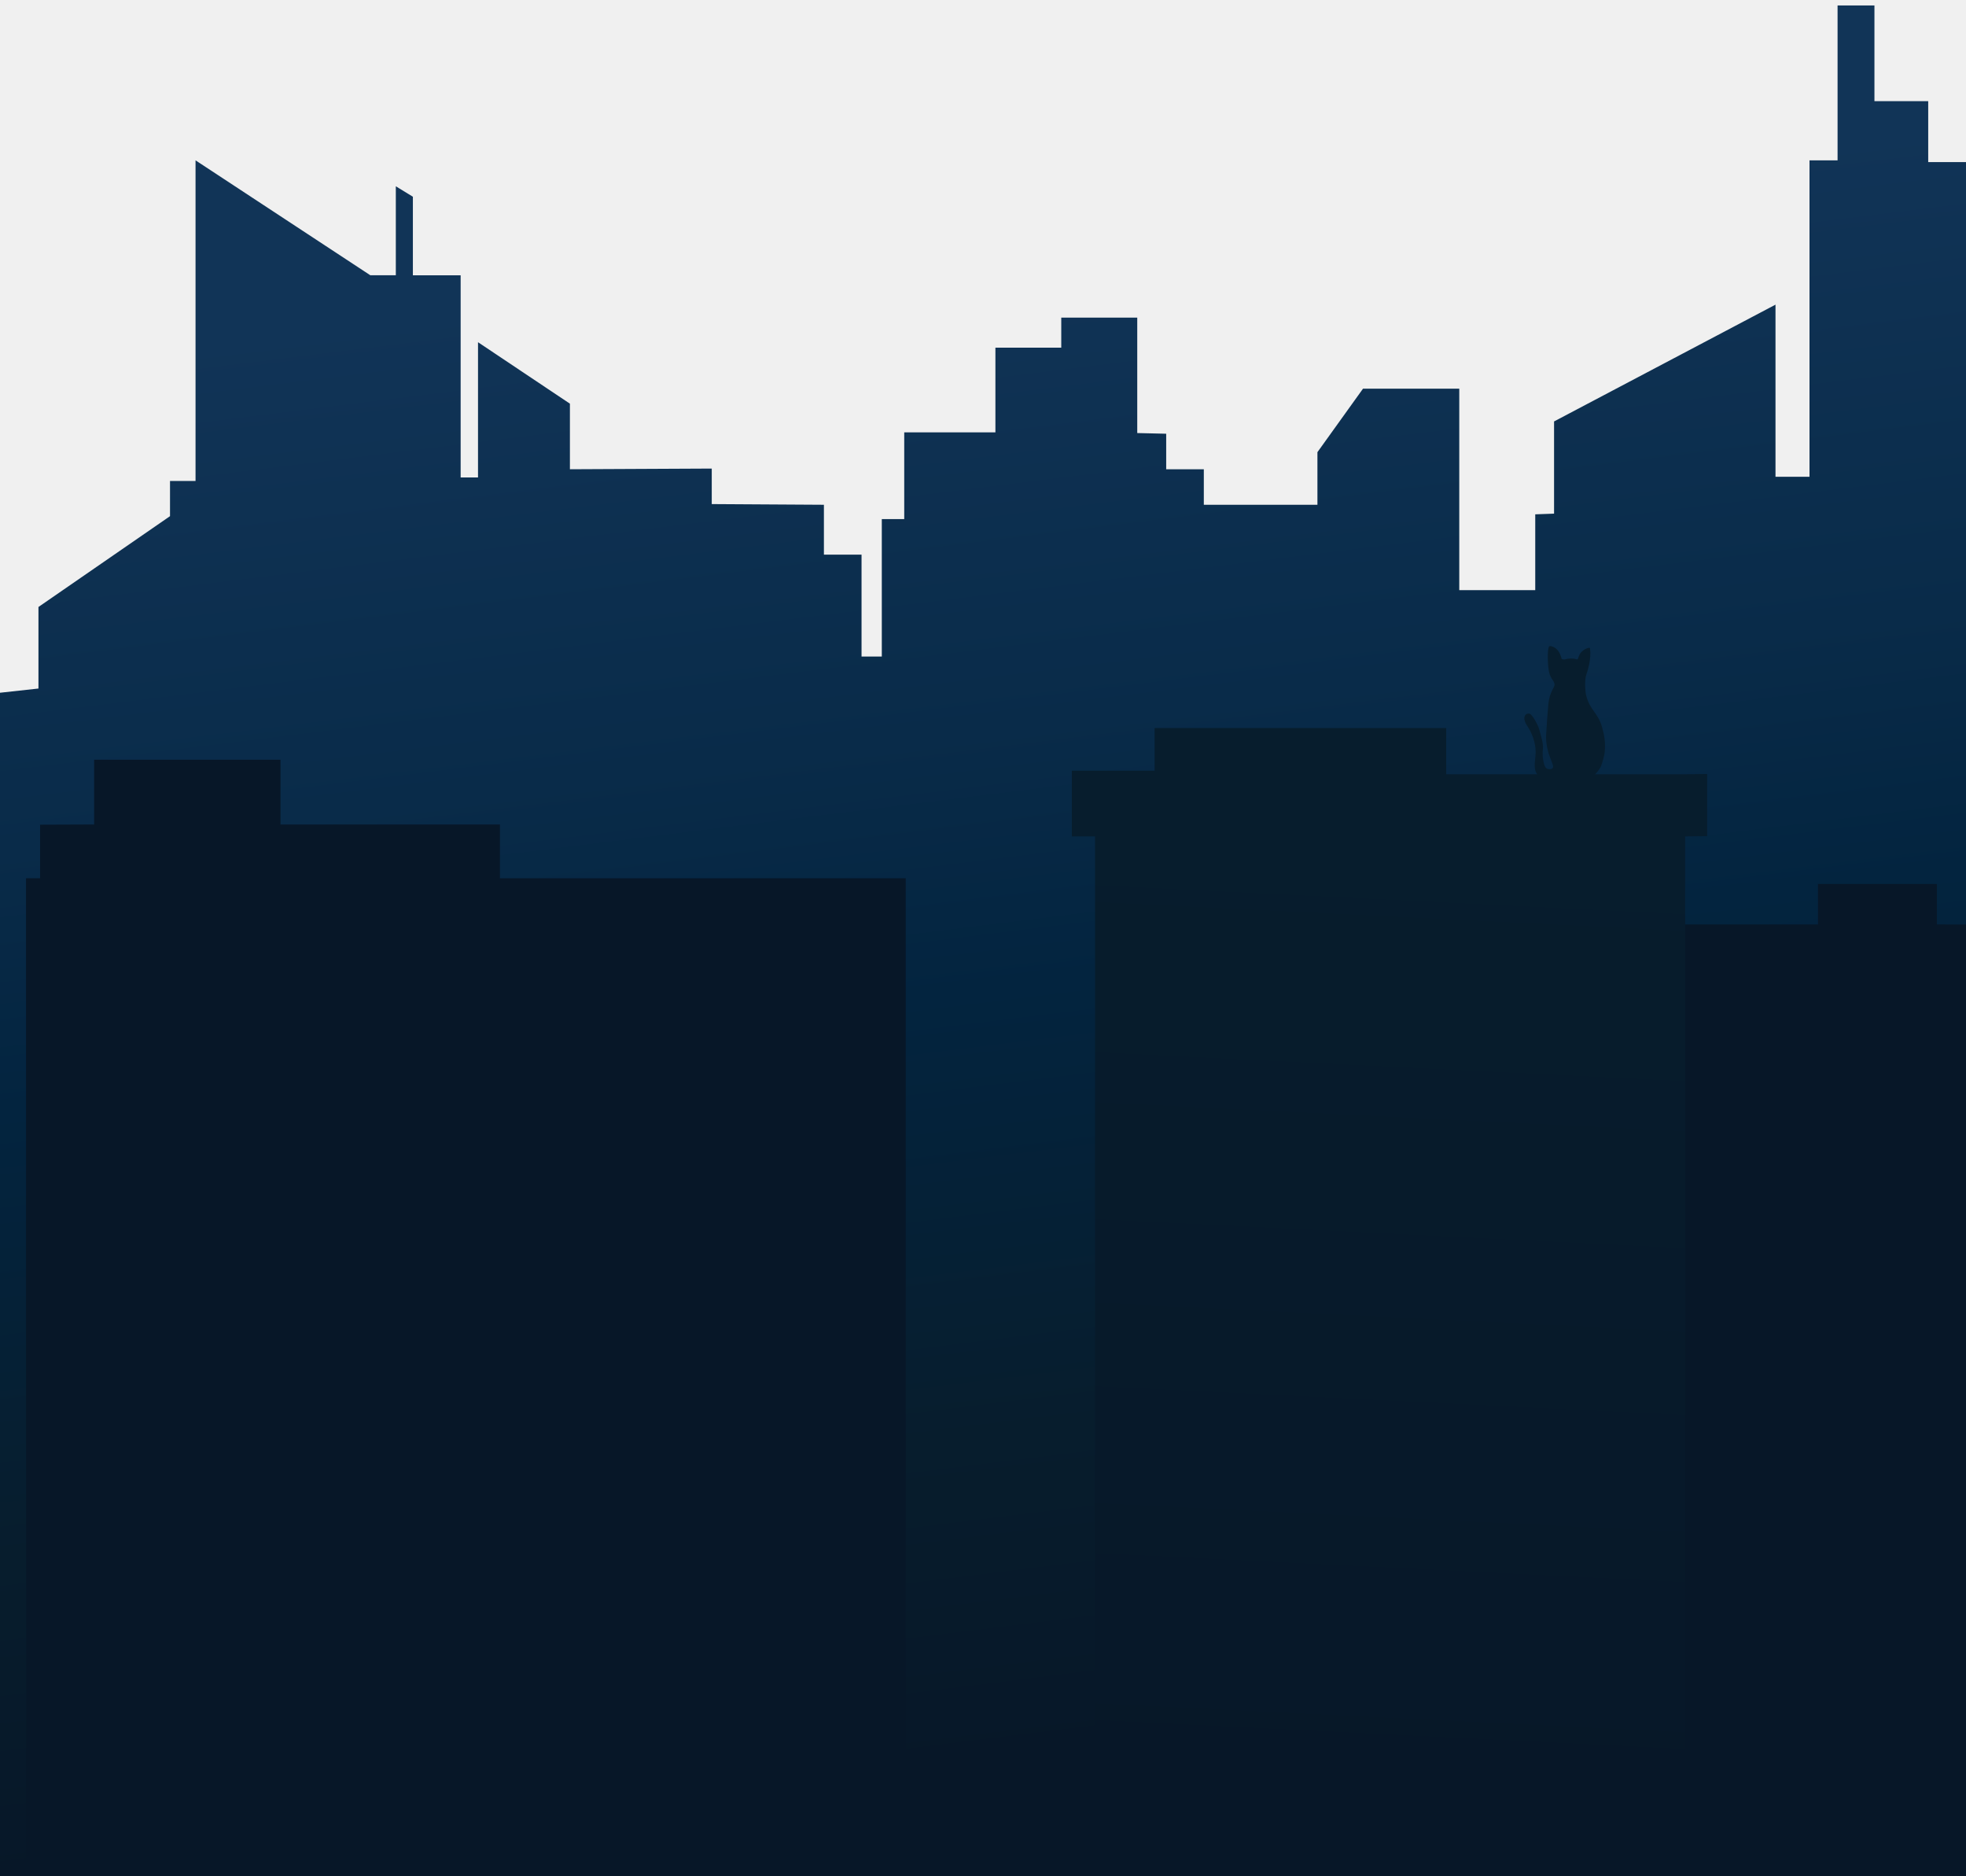
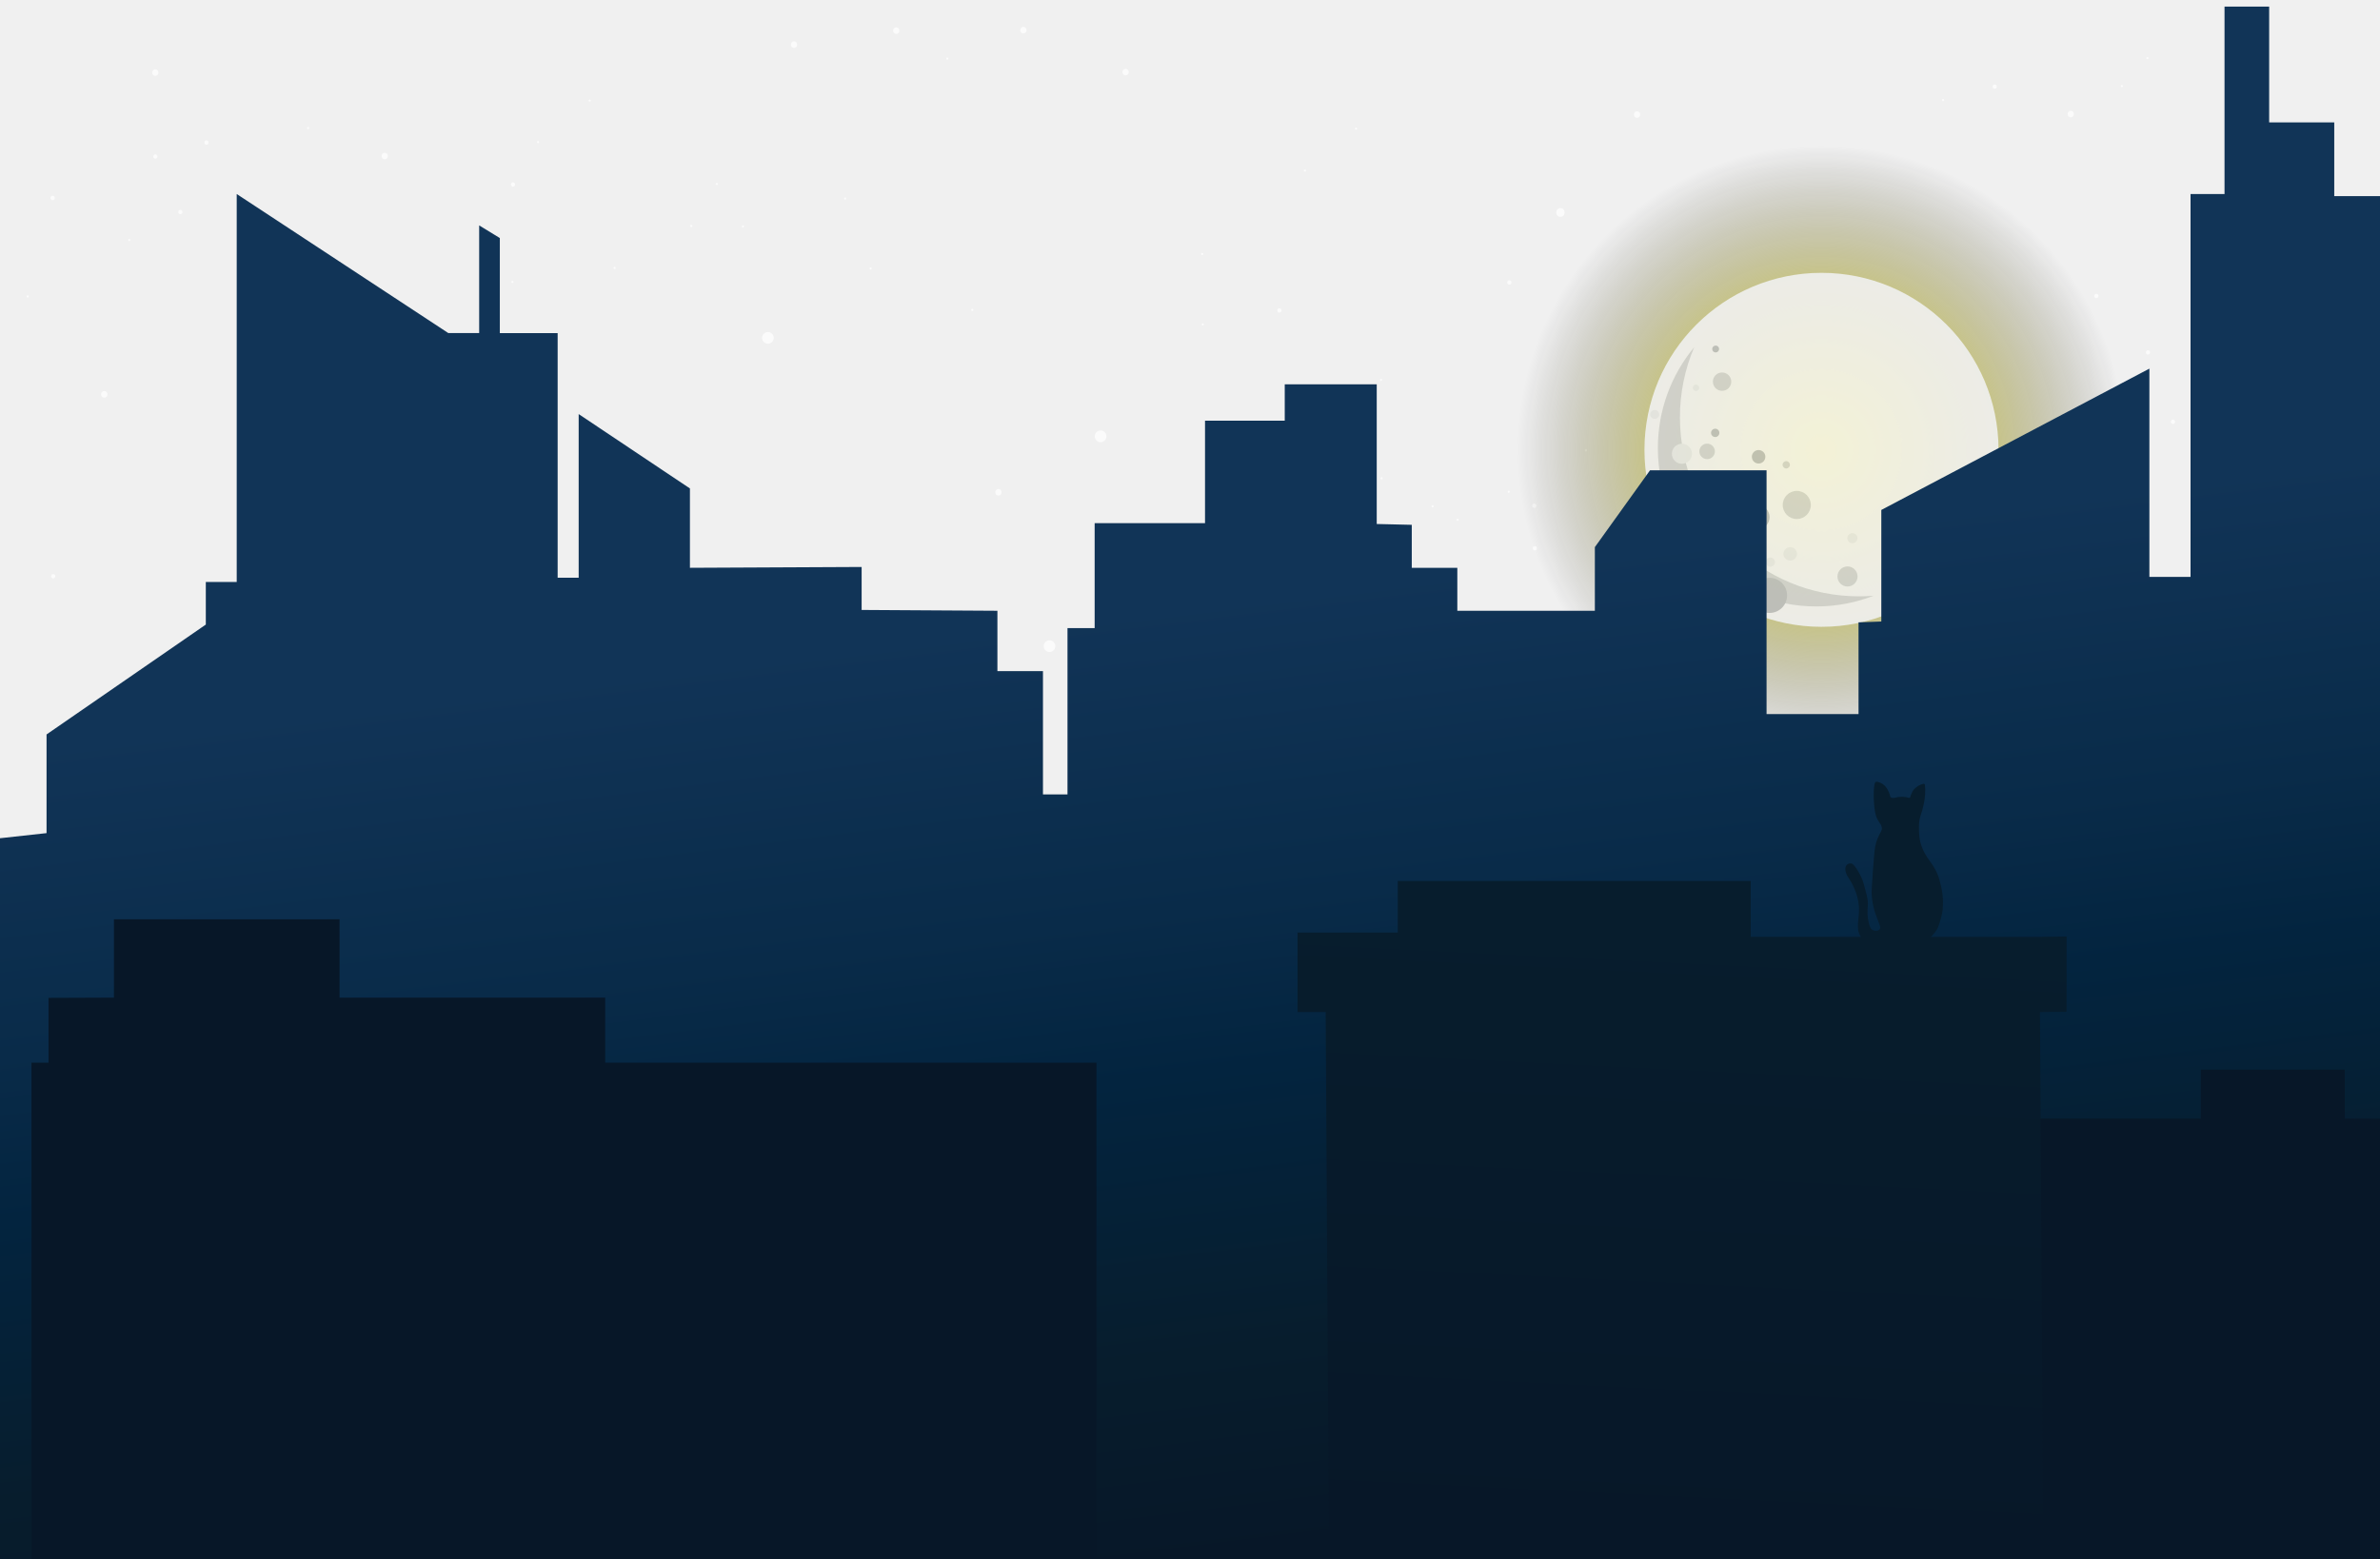
- <svg xmlns="http://www.w3.org/2000/svg" version="1.1" id="Layer_1" x="0px" y="0px" viewBox="0 0 1366 1303" style="enable-background:new 0 0 1366 1303;" xml:space="preserve">
+ <svg xmlns="http://www.w3.org/2000/svg" version="1.1" id="Layer_1" x="0px" y="0px" viewBox="0 0 1366 895" style="enable-background:new 0 0 1366 895;" xml:space="preserve">
  <style type="text/css">
- 	.st0{fill:url(#SVGID_1_);}
- 	.st1{fill:#071728;}
- 	.st2{fill:url(#SVGID_2_);}
- 	.st3{fill:#071D2D;}
+ 	.st0{display:none;}
+ 	.st1{display:inline;fill:#09002E;}
+ 	.st2{display:inline;}
+ 	.st3{opacity:0.7;}
+ 	.st4{fill:#FFFFFF;}
+ 	.st5{opacity:0.7;fill:#FFFFFF;}
+ 	.st6{fill:url(#SVGID_1_);}
+ 	.st7{opacity:0.88;}
+ 	.st8{fill:#F1F1F2;}
+ 	.st9{fill:#D0D2D3;}
+ 	.st10{fill:#BBBDBF;}
+ 	.st11{fill:#E6E7E8;}
+ 	.st12{fill:url(#SVGID_2_);}
+ 	.st13{fill:#071728;}
+ 	.st14{fill:url(#SVGID_3_);}
+ 	.st15{fill:#071D2D;}
</style>
-   <linearGradient id="SVGID_1_" gradientUnits="userSpaceOnUse" x1="618.226" y1="177.921" x2="747.504" y2="1219.217">
+   <g class="st0">
+     <rect x="0.5" y="-0.5" class="st1" width="1365" height="767" />
+     <path class="st2" d="M1365,0v766H1V0H1365 M1366-1H0v768h1366V-1L1366-1z" />
+   </g>
+   <g>
+     <g class="st3">
+       <g>
+         <path class="st4" d="M1144.859,50.962c1.609,0,1.611-2.5,0-2.5C1143.251,48.462,1143.248,50.962,1144.859,50.962L1144.859,50.962     z" />
+       </g>
+     </g>
+     <g class="st3">
+       <g>
+         <path class="st4" d="M235.478,211.29c1.609,0,1.611-2.5,0-2.5C233.87,208.79,233.867,211.29,235.478,211.29L235.478,211.29z" />
+       </g>
+     </g>
+     <g class="st3">
+       <g>
+         <path class="st4" d="M470.398,412.359c1.609,0,1.611-2.5,0-2.5C468.789,409.859,468.787,412.359,470.398,412.359L470.398,412.359     z" />
+       </g>
+     </g>
+     <g class="st3">
+       <g>
+         <path class="st4" d="M118.505,83.086c1.609,0,1.611-2.5,0-2.5C116.896,80.586,116.894,83.086,118.505,83.086L118.505,83.086z" />
+       </g>
+     </g>
+     <g class="st3">
+       <g>
+         <path class="st4" d="M89.141,43.556c2.413,0,2.417-3.75,0-3.75C86.728,39.806,86.724,43.556,89.141,43.556L89.141,43.556z" />
+       </g>
+     </g>
+     <g class="st3">
+       <g>
+         <path class="st4" d="M162.492,138.678c0.804,0,0.806-1.25,0-1.25C161.687,137.428,161.686,138.678,162.492,138.678     L162.492,138.678z" />
+       </g>
+     </g>
+     <g class="st3">
+       <g>
+         <path class="st4" d="M338.438,58.368c0.804,0,0.806-1.25,0-1.25C337.634,57.118,337.633,58.368,338.438,58.368L338.438,58.368z" />
+       </g>
+     </g>
+     <g class="st3">
+       <g>
+         <path class="st4" d="M499.722,154.74c0.804,0,0.806-1.25,0-1.25C498.918,153.49,498.917,154.74,499.722,154.74L499.722,154.74z" />
+       </g>
+     </g>
+     <g class="st3">
+       <g>
+         <path class="st4" d="M704.993,267.175c0.804,0,0.806-1.25,0-1.25C704.189,265.925,704.188,267.175,704.993,267.175     L704.993,267.175z" />
+       </g>
+     </g>
+     <g class="st3">
+       <g>
+         <path class="st4" d="M690.331,186.865c0.804,0,0.806-1.25,0-1.25C689.527,185.615,689.525,186.865,690.331,186.865     L690.331,186.865z" />
+       </g>
+     </g>
+     <g class="st3">
+       <g>
+         <path class="st4" d="M748.98,98.523c0.804,0,0.806-1.25,0-1.25C748.176,97.273,748.174,98.523,748.98,98.523L748.98,98.523z" />
+       </g>
+     </g>
+     <g class="st3">
+       <g>
+         <path class="st4" d="M411.425,106.261c0.804,0,0.806-1.25,0-1.25C410.62,105.011,410.619,106.261,411.425,106.261     L411.425,106.261z" />
+       </g>
+     </g>
+     <g class="st3">
+       <g>
+         <path class="st4" d="M103.518,122.948c1.609,0,1.611-2.5,0-2.5C101.91,120.448,101.907,122.948,103.518,122.948L103.518,122.948z     " />
+       </g>
+     </g>
+     <g class="st3">
+       <g>
+         <path class="st4" d="M264.803,259.476c1.609,0,1.611-2.5,0-2.5C263.194,256.976,263.191,259.476,264.803,259.476L264.803,259.476     z" />
+       </g>
+     </g>
+     <g class="st3">
+       <g>
+         <path class="st4" d="M1203.184,171.135c1.609,0,1.611-2.5,0-2.5C1201.575,168.635,1201.573,171.135,1203.184,171.135     L1203.184,171.135z" />
+       </g>
+     </g>
+     <g class="st3">
+       <g>
+         <path class="st4" d="M1291.157,227.352c1.609,0,1.611-2.5,0-2.5C1289.548,224.852,1289.546,227.352,1291.157,227.352     L1291.157,227.352z" />
+       </g>
+     </g>
+     <g class="st3">
+       <g>
+         <path class="st4" d="M353.1,356.141c1.609,0,1.611-2.5,0-2.5C351.492,353.641,351.489,356.141,353.1,356.141L353.1,356.141z" />
+       </g>
+     </g>
+     <g class="st3">
+       <g>
+         <path class="st4" d="M294.452,107.179c1.609,0,1.611-2.5,0-2.5C292.843,104.679,292.84,107.179,294.452,107.179L294.452,107.179z     " />
+       </g>
+     </g>
+     <g class="st3">
+       <g>
+         <path class="st4" d="M778.304,74.43c0.804,0,0.806-1.25,0-1.25C777.5,73.18,777.499,74.43,778.304,74.43L778.304,74.43z" />
+       </g>
+     </g>
+     <g class="st3">
+       <g>
+         <path class="st4" d="M1276.495,186.572c0.804,0,0.806-1.25,0-1.25C1275.691,185.322,1275.689,186.572,1276.495,186.572     L1276.495,186.572z" />
+       </g>
+     </g>
+     <circle class="st5" cx="631.682" cy="250.488" r="3.361" />
+     <g class="st3">
+       <g>
+         <path class="st4" d="M895.602,124.491c3.217,0,3.223-5,0-5C892.385,119.491,892.379,124.491,895.602,124.491L895.602,124.491z" />
+       </g>
+     </g>
+     <g class="st3">
+       <g>
+         <path class="st4" d="M1027.562,299.924c1.609,0,1.611-2.5,0-2.5C1025.953,297.424,1025.951,299.924,1027.562,299.924     L1027.562,299.924z" />
+       </g>
+     </g>
+     <g class="st3">
+       <g>
+         <path class="st4" d="M250.465,307.955c1.609,0,1.611-2.5,0-2.5C248.856,305.455,248.854,307.955,250.465,307.955L250.465,307.955     z" />
+       </g>
+     </g>
+     <g class="st3">
+       <g>
+         <path class="st4" d="M704.669,267.507c1.609,0,1.611-2.5,0-2.5C703.06,265.007,703.058,267.507,704.669,267.507L704.669,267.507z     " />
+       </g>
+     </g>
+     <g class="st3">
+       <g>
+         <path class="st4" d="M587.371,19.17c2.413,0,2.417-3.75,0-3.75C584.958,15.42,584.954,19.17,587.371,19.17L587.371,19.17z" />
+       </g>
+     </g>
+     <g class="st3">
+       <g>
+         <path class="st4" d="M15.87,170.802c0.804,0,0.806-1.25,0-1.25C15.065,169.552,15.064,170.802,15.87,170.802L15.87,170.802z" />
+       </g>
+     </g>
+     <g class="st3">
+       <g>
+         <path class="st4" d="M587.696,435.827c0.804,0,0.806-1.25,0-1.25C586.891,434.577,586.89,435.827,587.696,435.827     L587.696,435.827z" />
+       </g>
+     </g>
+     <g class="st3">
+       <g>
+         <path class="st4" d="M558.047,178.541c0.804,0,0.806-1.25,0-1.25C557.243,177.291,557.241,178.541,558.047,178.541     L558.047,178.541z" />
+       </g>
+     </g>
+     <g class="st3">
+       <g>
+         <path class="st4" d="M880.615,291.6c1.609,0,1.611-2.5,0-2.5C879.007,289.1,879.004,291.6,880.615,291.6L880.615,291.6z" />
+       </g>
+     </g>
+     <g class="st3">
+       <g>
+         <path class="st4" d="M338.114,307.662c1.609,0,1.611-2.5,0-2.5C336.505,305.162,336.502,307.662,338.114,307.662L338.114,307.662     z" />
+       </g>
+     </g>
+     <g class="st3">
+       <g>
+         <path class="st4" d="M514.385,19.463c2.413,0,2.417-3.75,0-3.75C511.972,15.713,511.968,19.463,514.385,19.463L514.385,19.463z" />
+       </g>
+     </g>
+     <g class="st3">
+       <g>
+         <path class="st4" d="M59.856,228.27c2.413,0,2.417-3.75,0-3.75C57.443,224.52,57.439,228.27,59.856,228.27L59.856,228.27z" />
+       </g>
+     </g>
+     <g class="st3">
+       <g>
+         <path class="st4" d="M822.291,291.268c0.804,0,0.806-1.25,0-1.25C821.487,290.018,821.485,291.268,822.291,291.268     L822.291,291.268z" />
+       </g>
+     </g>
+     <g class="st3">
+       <g>
+         <path class="st4" d="M74.194,138.385c0.804,0,0.806-1.25,0-1.25C73.39,137.135,73.388,138.385,74.194,138.385L74.194,138.385z" />
+       </g>
+     </g>
+     <g class="st3">
+       <g>
+         <path class="st4" d="M1144.535,274.913c0.804,0,0.806-1.25,0-1.25C1143.731,273.663,1143.729,274.913,1144.535,274.913     L1144.535,274.913z" />
+       </g>
+     </g>
+     <g class="st3">
+       <g>
+         <path class="st4" d="M1320.481,250.82c0.804,0,0.806-1.25,0-1.25C1319.677,249.57,1319.676,250.82,1320.481,250.82     L1320.481,250.82z" />
+       </g>
+     </g>
+     <g class="st3">
+       <g>
+         <path class="st4" d="M543.709,34.275c0.804,0,0.806-1.25,0-1.25C542.905,33.025,542.903,34.275,543.709,34.275L543.709,34.275z" />
+       </g>
+     </g>
+     <g class="st3">
+       <g>
+         <path class="st4" d="M690.007,146.417c0.804,0,0.806-1.25,0-1.25C689.202,145.167,689.201,146.417,690.007,146.417     L690.007,146.417z" />
+       </g>
+     </g>
+     <g class="st3">
+       <g>
+         <path class="st4" d="M792.642,218.696c0.804,0,0.806-1.25,0-1.25C791.838,217.446,791.836,218.696,792.642,218.696     L792.642,218.696z" />
+       </g>
+     </g>
+     <g class="st3">
+       <g>
+         <path class="st4" d="M177.154,340.079c1.609,0,1.611-2.5,0-2.5C175.545,337.579,175.543,340.079,177.154,340.079L177.154,340.079     z" />
+       </g>
+     </g>
+     <g class="st3">
+       <g>
+         <path class="st4" d="M455.736,27.494c2.413,0,2.417-3.75,0-3.75C453.323,23.744,453.319,27.494,455.736,27.494L455.736,27.494z" />
+       </g>
+     </g>
+     <g class="st3">
+       <g>
+         <path class="st4" d="M573.033,284.487c2.413,0,2.417-3.75,0-3.75C570.621,280.737,570.617,284.487,573.033,284.487     L573.033,284.487z" />
+       </g>
+     </g>
+     <g class="st3">
+       <g>
+         <path class="st4" d="M939.589,67.649c2.413,0,2.417-3.75,0-3.75C937.176,63.899,937.172,67.649,939.589,67.649L939.589,67.649z" />
+       </g>
+     </g>
+     <g class="st3">
+       <g>
+         <path class="st4" d="M866.278,163.396c1.609,0,1.611-2.5,0-2.5C864.669,160.896,864.666,163.396,866.278,163.396L866.278,163.396     z" />
+       </g>
+     </g>
+     <g class="st3">
+       <g>
+         <path class="st4" d="M880.94,315.986c1.609,0,1.611-2.5,0-2.5C879.331,313.486,879.328,315.986,880.94,315.986L880.94,315.986z" />
+       </g>
+     </g>
+     <g class="st3">
+       <g>
+         <path class="st4" d="M485.06,114.585c0.804,0,0.806-1.25,0-1.25C484.256,113.335,484.255,114.585,485.06,114.585L485.06,114.585z     " />
+       </g>
+     </g>
+     <g class="st3">
+       <g>
+         <path class="st4" d="M308.789,82.168c0.804,0,0.806-1.25,0-1.25C307.985,80.918,307.984,82.168,308.789,82.168L308.789,82.168z" />
+       </g>
+     </g>
+     <g class="st3">
+       <g>
+         <path class="st4" d="M983.575,404.328c1.609,0,1.611-2.5,0-2.5C981.967,401.828,981.964,404.328,983.575,404.328L983.575,404.328     z" />
+       </g>
+     </g>
+     <g class="st3">
+       <g>
+         <path class="st4" d="M1335.144,203.259c1.609,0,1.611-2.5,0-2.5C1333.535,200.759,1333.532,203.259,1335.144,203.259     L1335.144,203.259z" />
+       </g>
+     </g>
+     <g class="st3">
+       <g>
+         <path class="st4" d="M1335.468,243.707c1.609,0,1.611-2.5,0-2.5C1333.859,241.207,1333.857,243.707,1335.468,243.707     L1335.468,243.707z" />
+       </g>
+     </g>
+     <g class="st3">
+       <g>
+         <path class="st4" d="M1130.197,451.889c0.804,0,0.806-1.25,0-1.25C1129.393,450.639,1129.392,451.889,1130.197,451.889     L1130.197,451.889z" />
+       </g>
+     </g>
+     <g class="st3">
+       <g>
+         <path class="st4" d="M734.318,179.458c1.609,0,1.611-2.5,0-2.5C732.709,176.958,732.706,179.458,734.318,179.458L734.318,179.458     z" />
+       </g>
+     </g>
+     <g class="st3">
+       <g>
+         <path class="st4" d="M30.207,114.917c1.609,0,1.611-2.5,0-2.5C28.599,112.417,28.596,114.917,30.207,114.917L30.207,114.917z" />
+       </g>
+     </g>
+     <g class="st3">
+       <g>
+         <path class="st4" d="M646.344,445.108c2.413,0,2.417-3.75,0-3.75C643.932,441.358,643.928,445.108,646.344,445.108     L646.344,445.108z" />
+       </g>
+     </g>
+     <g class="st3">
+       <g>
+         <path class="st4" d="M1042.224,218.989c0.804,0,0.806-1.25,0-1.25C1041.42,217.739,1041.418,218.989,1042.224,218.989     L1042.224,218.989z" />
+       </g>
+     </g>
+     <g class="st3">
+       <g>
+         <path class="st4" d="M1056.886,324.017c1.609,0,1.611-2.5,0-2.5C1055.278,321.517,1055.275,324.017,1056.886,324.017     L1056.886,324.017z" />
+       </g>
+     </g>
+     <g class="st3">
+       <g>
+         <path class="st4" d="M396.763,130.354c0.804,0,0.806-1.25,0-1.25C395.958,129.104,395.957,130.354,396.763,130.354     L396.763,130.354z" />
+       </g>
+     </g>
+     <g class="st3">
+       <g>
+         <path class="st4" d="M865.953,282.944c0.804,0,0.806-1.25,0-1.25C865.149,281.694,865.148,282.944,865.953,282.944     L865.953,282.944z" />
+       </g>
+     </g>
+     <g class="st3">
+       <g>
+         <path class="st4" d="M1232.508,33.982c0.804,0,0.806-1.25,0-1.25C1231.704,32.732,1231.703,33.982,1232.508,33.982     L1232.508,33.982z" />
+       </g>
+     </g>
+     <g class="st3">
+       <g>
+         <path class="st4" d="M910.264,259.144c0.804,0,0.806-1.25,0-1.25C909.46,257.894,909.459,259.144,910.264,259.144     L910.264,259.144z" />
+       </g>
+     </g>
+     <g class="st3">
+       <g>
+         <path class="st4" d="M176.83,74.137c0.804,0,0.806-1.25,0-1.25C176.025,72.887,176.024,74.137,176.83,74.137L176.83,74.137z" />
+       </g>
+     </g>
+     <g class="st3">
+       <g>
+         <path class="st4" d="M1232.833,203.552c1.609,0,1.611-2.5,0-2.5C1231.224,201.052,1231.221,203.552,1232.833,203.552     L1232.833,203.552z" />
+       </g>
+     </g>
+     <g class="st3">
+       <g>
+         <path class="st4" d="M1188.522,67.356c2.413,0,2.417-3.75,0-3.75C1186.109,63.606,1186.105,67.356,1188.522,67.356     L1188.522,67.356z" />
+       </g>
+     </g>
+     <g class="st3">
+       <g>
+         <path class="st4" d="M30.532,332.048c1.609,0,1.611-2.5,0-2.5C28.923,329.548,28.921,332.048,30.532,332.048L30.532,332.048z" />
+       </g>
+     </g>
+     <g class="st3">
+       <g>
+         <path class="st4" d="M426.411,130.647c0.804,0,0.806-1.25,0-1.25C425.607,129.397,425.606,130.647,426.411,130.647     L426.411,130.647z" />
+       </g>
+     </g>
+     <g class="st3">
+       <g>
+         <path class="st4" d="M294.127,162.479c0.804,0,0.806-1.25,0-1.25C293.323,161.229,293.322,162.479,294.127,162.479     L294.127,162.479z" />
+       </g>
+     </g>
+     <g class="st3">
+       <g>
+         <path class="st4" d="M924.926,420.39c1.609,0,1.611-2.5,0-2.5C923.318,417.89,923.315,420.39,924.926,420.39L924.926,420.39z" />
+       </g>
+     </g>
+     <g class="st3">
+       <g>
+         <path class="st4" d="M1247.171,243.414c1.609,0,1.611-2.5,0-2.5C1245.562,240.914,1245.559,243.414,1247.171,243.414     L1247.171,243.414z" />
+       </g>
+     </g>
+     <g class="st3">
+       <g>
+         <path class="st4" d="M89.181,91.117c1.609,0,1.611-2.5,0-2.5C87.572,88.617,87.569,91.117,89.181,91.117L89.181,91.117z" />
+       </g>
+     </g>
+     <g class="st3">
+       <g>
+         <path class="st4" d="M1115.211,58.075c0.804,0,0.806-1.25,0-1.25C1114.406,56.825,1114.405,58.075,1115.211,58.075     L1115.211,58.075z" />
+       </g>
+     </g>
+     <g class="st3">
+       <g>
+         <path class="st4" d="M1320.806,195.521c1.609,0,1.611-2.5,0-2.5C1319.197,193.021,1319.195,195.521,1320.806,195.521     L1320.806,195.521z" />
+       </g>
+     </g>
+     <g class="st3">
+       <g>
+         <path class="st4" d="M441.074,396.297c1.609,0,1.611-2.5,0-2.5C439.465,393.797,439.462,396.297,441.074,396.297L441.074,396.297     z" />
+       </g>
+     </g>
+     <g class="st3">
+       <g>
+         <path class="st4" d="M646.02,43.263c2.413,0,2.417-3.75,0-3.75C643.607,39.513,643.603,43.263,646.02,43.263L646.02,43.263z" />
+       </g>
+     </g>
+     <g class="st3">
+       <g>
+         <path class="st4" d="M1012.9,235.051c0.804,0,0.806-1.25,0-1.25C1012.095,233.801,1012.094,235.051,1012.9,235.051     L1012.9,235.051z" />
+       </g>
+     </g>
+     <g class="st3">
+       <g>
+         <path class="st4" d="M1364.792,380.234c1.609,0,1.611-2.5,0-2.5C1363.184,377.734,1363.181,380.234,1364.792,380.234     L1364.792,380.234z" />
+       </g>
+     </g>
+     <g class="st3">
+       <g>
+         <path class="st4" d="M352.776,154.448c0.804,0,0.806-1.25,0-1.25C351.972,153.198,351.97,154.448,352.776,154.448     L352.776,154.448z" />
+       </g>
+     </g>
+     <g class="st3">
+       <g>
+         <path class="st4" d="M836.629,299.006c0.804,0,0.806-1.25,0-1.25C835.824,297.756,835.823,299.006,836.629,299.006     L836.629,299.006z" />
+       </g>
+     </g>
+     <g class="st3">
+       <g>
+         <path class="st4" d="M1217.846,50.044c0.804,0,0.806-1.25,0-1.25C1217.042,48.794,1217.04,50.044,1217.846,50.044     L1217.846,50.044z" />
+       </g>
+     </g>
+     <g class="st3">
+       <g>
+         <path class="st4" d="M792.967,275.206c0.804,0,0.806-1.25,0-1.25C792.162,273.956,792.161,275.206,792.967,275.206     L792.967,275.206z" />
+       </g>
+     </g>
+     <g class="st3">
+       <g>
+         <path class="st4" d="M968.913,387.641c0.804,0,0.806-1.25,0-1.25C968.109,386.391,968.107,387.641,968.913,387.641     L968.913,387.641z" />
+       </g>
+     </g>
+     <g class="st3">
+       <g>
+         <path class="st4" d="M1100.873,211.583c1.609,0,1.611-2.5,0-2.5C1099.264,209.083,1099.262,211.583,1100.873,211.583     L1100.873,211.583z" />
+       </g>
+     </g>
+     <g class="st3">
+       <g>
+         <path class="st4" d="M220.816,91.449c2.413,0,2.417-3.75,0-3.75C218.403,87.699,218.399,91.449,220.816,91.449L220.816,91.449z" />
+       </g>
+     </g>
+     <circle class="st5" cx="1276.819" cy="146.084" r="3.361" />
+     <circle class="st5" cx="1071.548" cy="427.171" r="3.361" />
+     <circle class="st5" cx="440.749" cy="193.978" r="3.361" />
+     <circle class="st5" cx="602.358" cy="370.953" r="3.361" />
+   </g>
+   <g>
+     <radialGradient id="SVGID_1_" cx="1045.441" cy="258.238" r="174.715" gradientUnits="userSpaceOnUse">
+       <stop offset="0" style="stop-color:#FFF100" />
+       <stop offset="0.09" style="stop-color:#F8EB00;stop-opacity:0.91" />
+       <stop offset="0.217" style="stop-color:#E6D900;stop-opacity:0.783" />
+       <stop offset="0.366" style="stop-color:#C8BD00;stop-opacity:0.634" />
+       <stop offset="0.531" style="stop-color:#9D9500;stop-opacity:0.469" />
+       <stop offset="0.711" style="stop-color:#676100;stop-opacity:0.289" />
+       <stop offset="0.9" style="stop-color:#262400;stop-opacity:0.1" />
+       <stop offset="1" style="stop-color:#000000;stop-opacity:0" />
+     </radialGradient>
+     <circle class="st6" cx="1045.441" cy="258.238" r="174.715" />
+     <g class="st7">
+       <circle class="st8" cx="1045.441" cy="258.238" r="101.616" />
+       <path class="st9" d="M1075.327,342.01c-2.645,0.213-5.318,0.328-8.016,0.337c-56.753,0.198-102.922-45.649-103.12-102.402    c-0.05-14.417,2.876-28.149,8.192-40.62c-13.085,15.809-20.923,36.114-20.846,58.24c0.175,50.203,41.015,90.758,91.218,90.583    C1054.242,348.108,1065.222,345.934,1075.327,342.01z" />
+       <circle class="st9" cx="1109.655" cy="303.45" r="6.09" />
+       <circle class="st9" cx="1096.339" cy="331.725" r="2.716" />
+       <circle class="st9" cx="1060.373" cy="330.945" r="5.761" />
+       <circle class="st10" cx="1015.625" cy="341.804" r="10.081" />
+       <circle class="st11" cx="1063.177" cy="308.962" r="2.88" />
+       <circle class="st9" cx="1031.261" cy="289.898" r="8.065" />
+       <circle class="st10" cx="1008.736" cy="296.89" r="6.913" />
+       <circle class="st10" cx="1005.321" cy="308.588" r="3.456" />
+       <circle class="st11" cx="1027.491" cy="317.975" r="3.868" />
+       <circle class="st11" cx="1016.068" cy="322.705" r="2.633" />
+       <circle class="st11" cx="991.385" cy="324.438" r="4.279" />
+       <circle class="st11" cx="973.312" cy="310.099" r="6.172" />
+       <circle class="st10" cx="956.18" cy="282.26" r="3.786" />
+       <circle class="st11" cx="965.321" cy="260.502" r="5.761" />
+       <circle class="st9" cx="981.35" cy="278.715" r="5.596" />
+       <circle class="st9" cx="979.8" cy="259.134" r="4.444" />
+       <circle class="st9" cx="1001.594" cy="278.316" r="3.621" />
+       <circle class="st9" cx="1025.214" cy="266.835" r="2.099" />
+       <circle class="st10" cx="1009.351" cy="262.236" r="3.872" />
+       <circle class="st10" cx="984.454" cy="248.502" r="2.387" />
+       <circle class="st9" cx="988.384" cy="219.108" r="5.267" />
+       <circle class="st10" cx="984.698" cy="200.357" r="1.975" />
+       <circle class="st11" cx="973.418" cy="222.617" r="1.811" />
+       <circle class="st11" cx="949.688" cy="237.924" r="2.551" />
+     </g>
+   </g>
+   <linearGradient id="SVGID_2_" gradientUnits="userSpaceOnUse" x1="664.552" y1="349.117" x2="731.878" y2="891.412">
    <stop offset="0" style="stop-color:#113457" />
    <stop offset="0.319" style="stop-color:#092B49" />
    <stop offset="0.49" style="stop-color:#03243F" />
    <stop offset="0.783" style="stop-color:#071D2D" />
    <stop offset="1" style="stop-color:#071728" />
  </linearGradient>
-   <polygon class="st0" points="1376,112.588 1339.743,112.588 1339.743,70.284 1302.383,70.284 1302.383,3.806 1276.766,3.806   1276.766,111.38 1257.265,111.38 1257.265,331.185 1233.634,331.185 1233.634,211.624 1079.78,292.755 1079.78,356.806   1066.707,357.28 1066.707,409.944 1013.914,409.944 1013.914,269.982 947.043,269.982 915.367,314.105 915.367,350.638   836.429,350.638 836.429,325.966 810.284,325.966 810.284,301.295 790.173,300.821 790.173,220.639 737.38,220.639 737.38,241.515   691.626,241.515 691.626,300.346 628.274,300.346 628.274,360.601 612.688,360.601 612.688,456.062 598.61,456.062 598.61,385.273   572.465,385.273 572.465,350.638 494.532,350.163 494.532,325.492 395.985,325.966 395.985,280.419 332.131,237.719 332.131,331.66   320.064,331.66 320.064,191.223 286.88,191.223 286.88,136.661 275.02,129.403 275.02,191.197 257.284,191.197 135.863,111.38   135.863,334.096 118.128,334.096 118.128,358.557 26.721,421.638 26.721,478.283 -9.942,482.308 -5,1327 1378.032,1327.152 " />
-   <polygon class="st1" points="1369.727,665.51 1369.727,642.252 1345.774,642.163 1345.774,614.05 1263.159,614.05 1263.159,642.163   1165.888,642.163 1165.888,665.51 985.994,665.51 987.02,1362 1377,1362 1375.974,665.51 " />
-   <linearGradient id="SVGID_2_" gradientUnits="userSpaceOnUse" x1="984.813" y1="567.912" x2="950.674" y2="1262.08">
+   <polygon class="st12" points="1376,112.588 1339.743,112.588 1339.743,70.284 1302.383,70.284 1302.383,3.806 1276.766,3.806   1276.766,111.38 1257.265,111.38 1257.265,331.185 1233.634,331.185 1233.634,211.624 1079.78,292.755 1079.78,356.806   1066.707,357.28 1066.707,409.944 1013.914,409.944 1013.914,269.982 947.043,269.982 915.367,314.105 915.367,350.638   836.429,350.638 836.429,325.966 810.284,325.966 810.284,301.295 790.173,300.821 790.173,220.639 737.38,220.639 737.38,241.515   691.626,241.515 691.626,300.346 628.274,300.346 628.274,360.601 612.688,360.601 612.688,456.062 598.61,456.062 598.61,385.273   572.465,385.273 572.465,350.638 494.532,350.163 494.532,325.492 395.985,325.966 395.985,280.419 332.131,237.719 332.131,331.66   320.064,331.66 320.064,191.223 286.88,191.223 286.88,136.661 275.02,129.403 275.02,191.197 257.284,191.197 135.863,111.38   135.863,334.096 118.128,334.096 118.128,358.557 26.721,421.638 26.721,478.283 -9.942,482.308 -7,907 1376.032,907.153 " />
+   <polygon class="st13" points="1369.727,665.51 1369.727,642.252 1345.774,642.163 1345.774,614.05 1263.159,614.05   1263.159,642.163 1165.888,642.163 1165.888,665.51 985.994,665.51 986.02,908 1376,908 1375.974,665.51 " />
+   <linearGradient id="SVGID_3_" gradientUnits="userSpaceOnUse" x1="968.579" y1="522.539" x2="950.553" y2="889.085">
    <stop offset="0" style="stop-color:#071D2D" />
    <stop offset="1" style="stop-color:#071728" />
  </linearGradient>
-   <polygon class="st2" points="1004.841,537.834 1004.841,505.764 802.239,505.764 802.239,535.367 744.727,535.367 744.727,581.004   760.865,581.004 760.865,1699.591 1170.844,1699.591 1170.844,581.004 1186.13,580.84 1186.13,537.646 1170.844,537.834 " />
+   <polygon class="st14" points="1004.841,537.834 1004.841,505.764 802.239,505.764 802.239,535.367 744.727,535.367 744.727,581.004   760.865,581.004 762.865,908 1172.844,908 1170.844,581.004 1186.13,580.84 1186.13,537.646 1170.844,537.834 " />
  <g>
-     <path class="st3" d="M1105.819,540.253c-0.125,0.112-0.285,0.171-0.457,0.174l-30.095,0.516c-1.397,0.024-2.839,0.04-4.13-0.463   c-1.322-0.516-2.362-1.537-3.134-2.674c-3.072-4.524-0.933-10.361-1.013-15.734c-0.092-6.114-2.288-12.516-5.763-17.677   c-4.011-5.957-1.53-9.249,1.542-8.612c1.74,0.361,5.868,7.566,6.842,11.415c1.094,4.323,2.858,8.86,2.381,13.273   c-0.324,2.995-0.138,6.025,0.527,8.969c0.531,2.354,0.933,3.445,1.963,4.265c1.074,0.855,5.829,1.439,4.373-2.554   c-0.618-1.693-1.342-3.777-2.056-5.521c-1.601-3.907-2.792-10.495-2.56-14.678c0.385-6.913,0.928-14.711,1.576-21.706   c0.849-9.163,4.496-11.457,4.29-13.858c-0.285-3.329-3.441-3.334-4.291-11.672c-0.421-4.133-0.692-9.426,0.076-13.514   c0.097-0.517,0.253-1.111,0.758-1.333c0.331-0.146,0.719-0.083,1.073-0.002c4.279,0.978,6.294,4.671,7.302,8.731   c0.092,0.37,1.695,0.586,2.082,0.48c3.098-0.848,6.139-0.866,8.373-0.053c0.356,0.129,0.753-0.071,0.874-0.412   c1.027-2.884,1.397-3.689,2.501-4.763c1.533-1.491,3.006-2.395,5.116-2.857c0.393-0.086,0.788,0.183,0.835,0.562   c0.878,7.095-1.438,14.726-2.614,18.057c-1.348,3.815-0.787,12.047,0,14.912c2.831,10.302,8.188,11.559,11.025,21.86   c1.508,5.477,2.347,10.258,1.774,16.885c-0.226,2.615-1.669,7.562-2.629,10.024C1111.173,535.34,1106.789,539.382,1105.819,540.253   z" />
+     <path class="st15" d="M1105.819,540.253c-0.125,0.112-0.285,0.171-0.457,0.174l-30.095,0.516c-1.397,0.024-2.839,0.04-4.13-0.463   c-1.322-0.516-2.362-1.537-3.134-2.674c-3.072-4.524-0.933-10.361-1.013-15.734c-0.092-6.114-2.288-12.516-5.763-17.677   c-4.011-5.957-1.53-9.249,1.542-8.612c1.74,0.361,5.868,7.566,6.842,11.415c1.094,4.323,2.858,8.86,2.381,13.273   c-0.324,2.995-0.138,6.025,0.527,8.969c0.531,2.354,0.933,3.445,1.963,4.265c1.074,0.855,5.829,1.439,4.373-2.554   c-0.618-1.693-1.342-3.777-2.056-5.521c-1.601-3.907-2.792-10.495-2.56-14.678c0.385-6.913,0.928-14.711,1.576-21.706   c0.849-9.163,4.496-11.457,4.29-13.858c-0.285-3.329-3.441-3.334-4.291-11.672c-0.421-4.133-0.692-9.426,0.076-13.514   c0.097-0.517,0.253-1.111,0.758-1.333c0.331-0.146,0.719-0.083,1.073-0.002c4.279,0.978,6.294,4.671,7.302,8.731   c0.092,0.37,1.695,0.586,2.082,0.48c3.098-0.848,6.139-0.866,8.373-0.053c0.356,0.129,0.753-0.071,0.874-0.412   c1.027-2.884,1.397-3.689,2.501-4.763c1.533-1.491,3.006-2.395,5.116-2.857c0.393-0.086,0.788,0.183,0.835,0.562   c0.878,7.095-1.438,14.726-2.614,18.057c-1.348,3.815-0.787,12.047,0,14.912c2.831,10.302,8.188,11.559,11.025,21.86   c1.508,5.477,2.347,10.258,1.774,16.885c-0.226,2.615-1.669,7.562-2.629,10.024C1111.173,535.34,1106.789,539.382,1105.819,540.253   z" />
  </g>
-   <polygon class="st1" points="27.856,610.073 27.856,572.87 65.398,572.728 65.398,527.758 194.89,527.758 194.89,572.728   347.351,572.728 347.351,610.073 629.315,610.073 629.315,1377 18.064,1377 18.064,610.073 " />
+   <polygon class="st13" points="27.856,610.073 27.856,572.87 65.398,572.728 65.398,527.758 194.89,527.758 194.89,572.728   347.351,572.728 347.351,610.073 629.315,610.073 629.315,908 18.064,908 18.064,610.073 " />
</svg>
